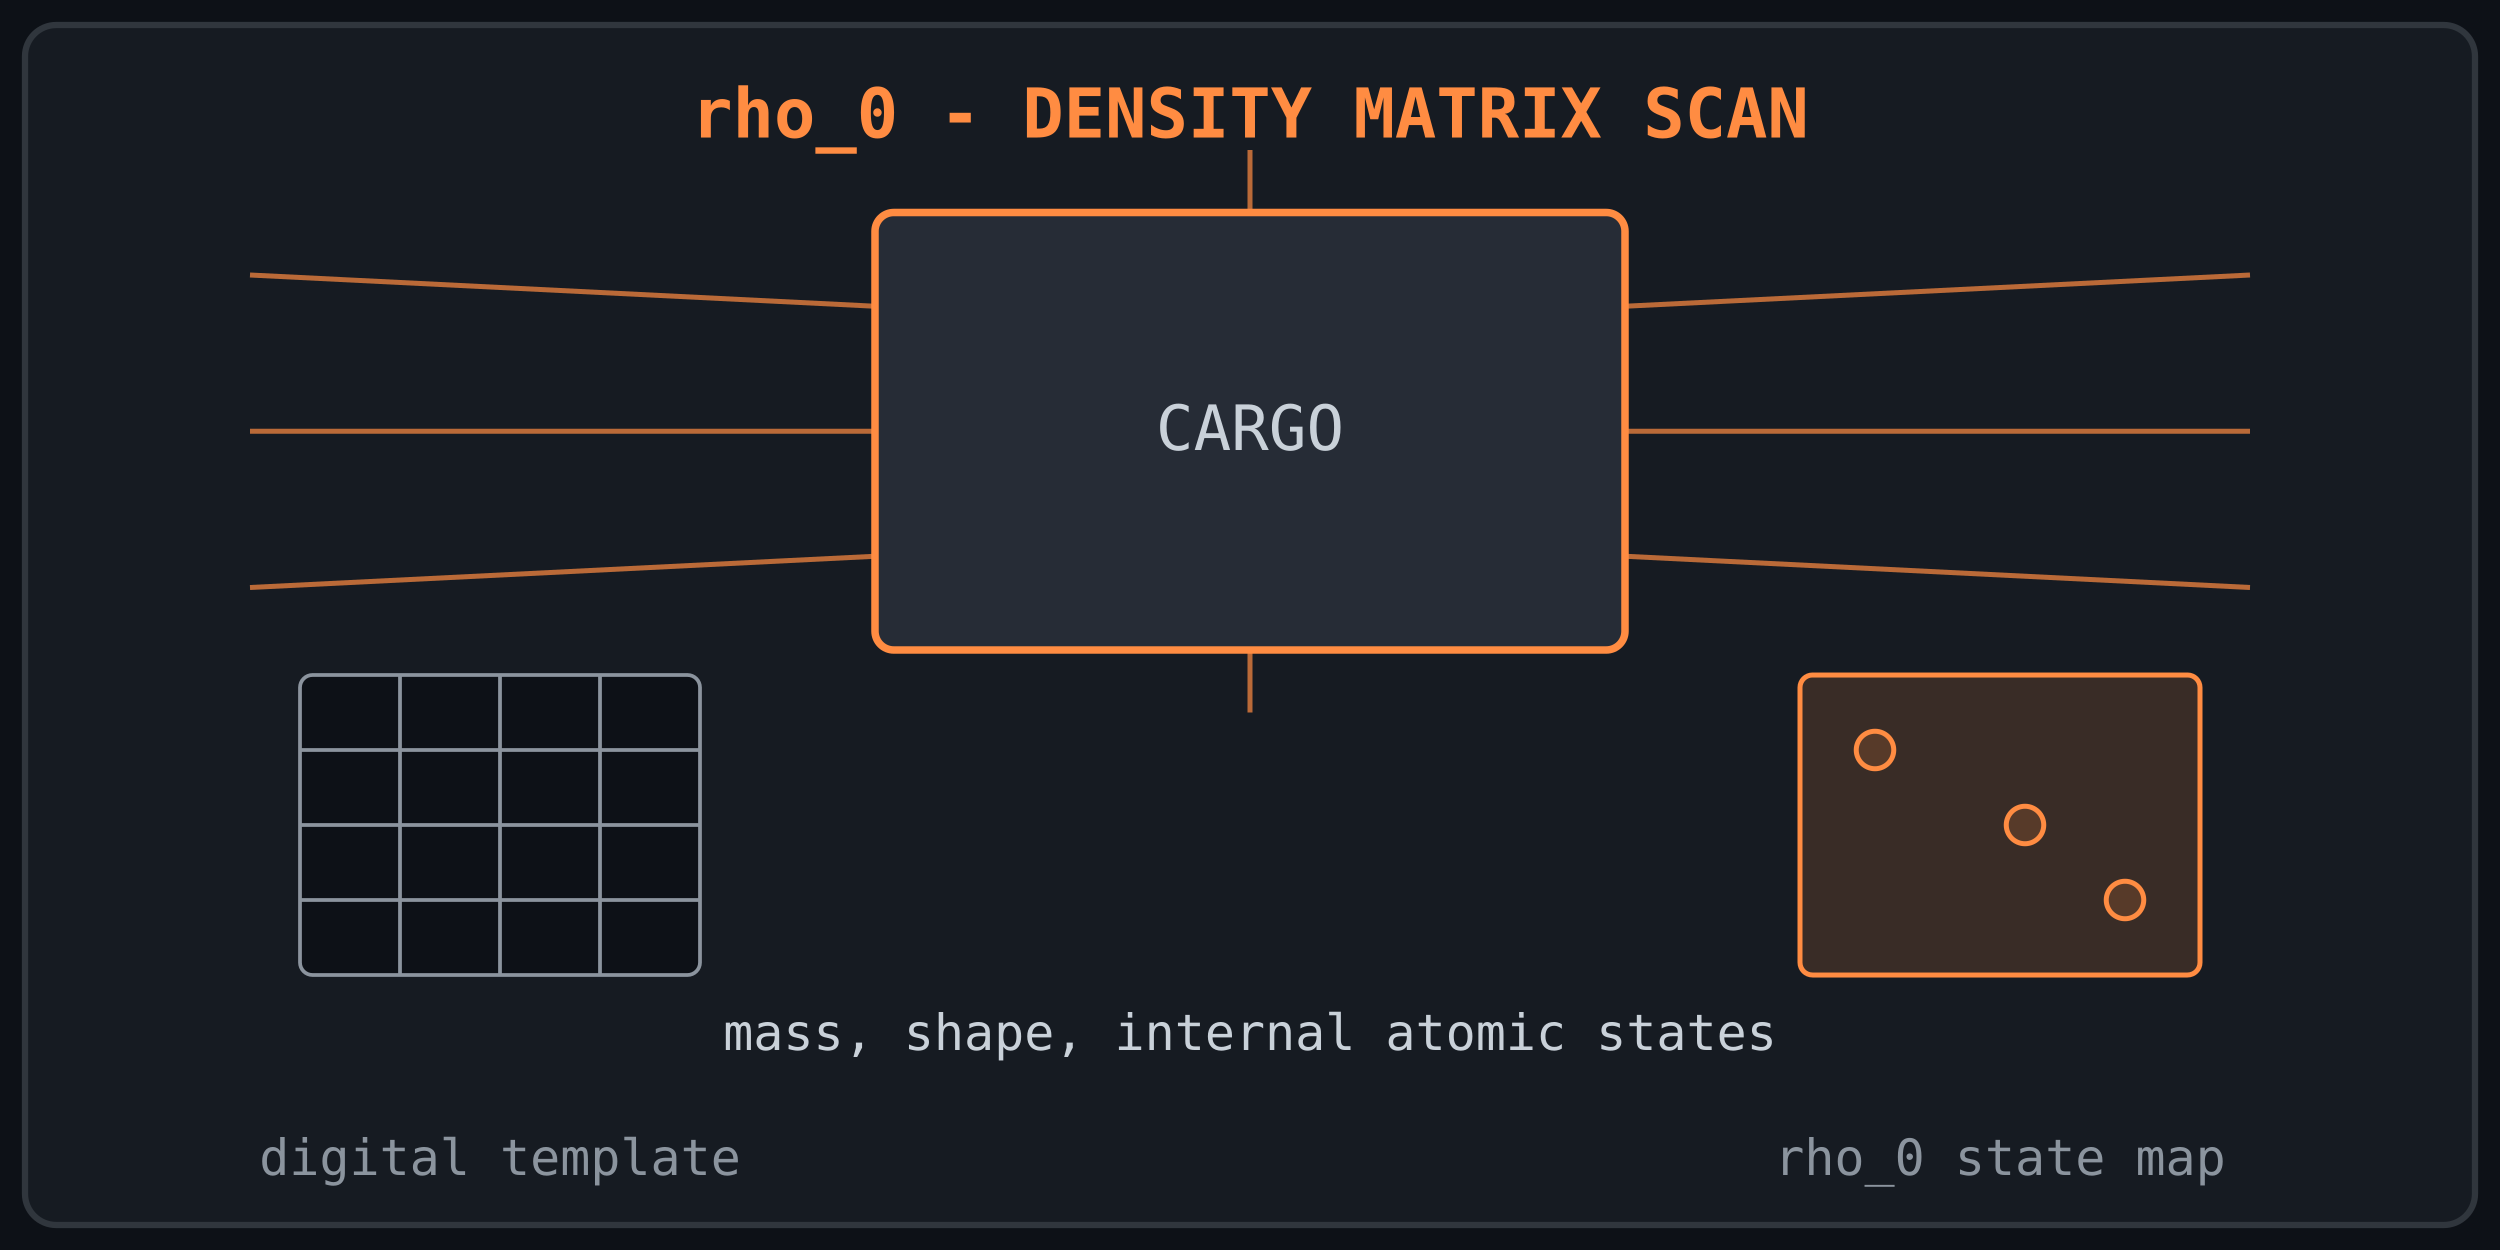
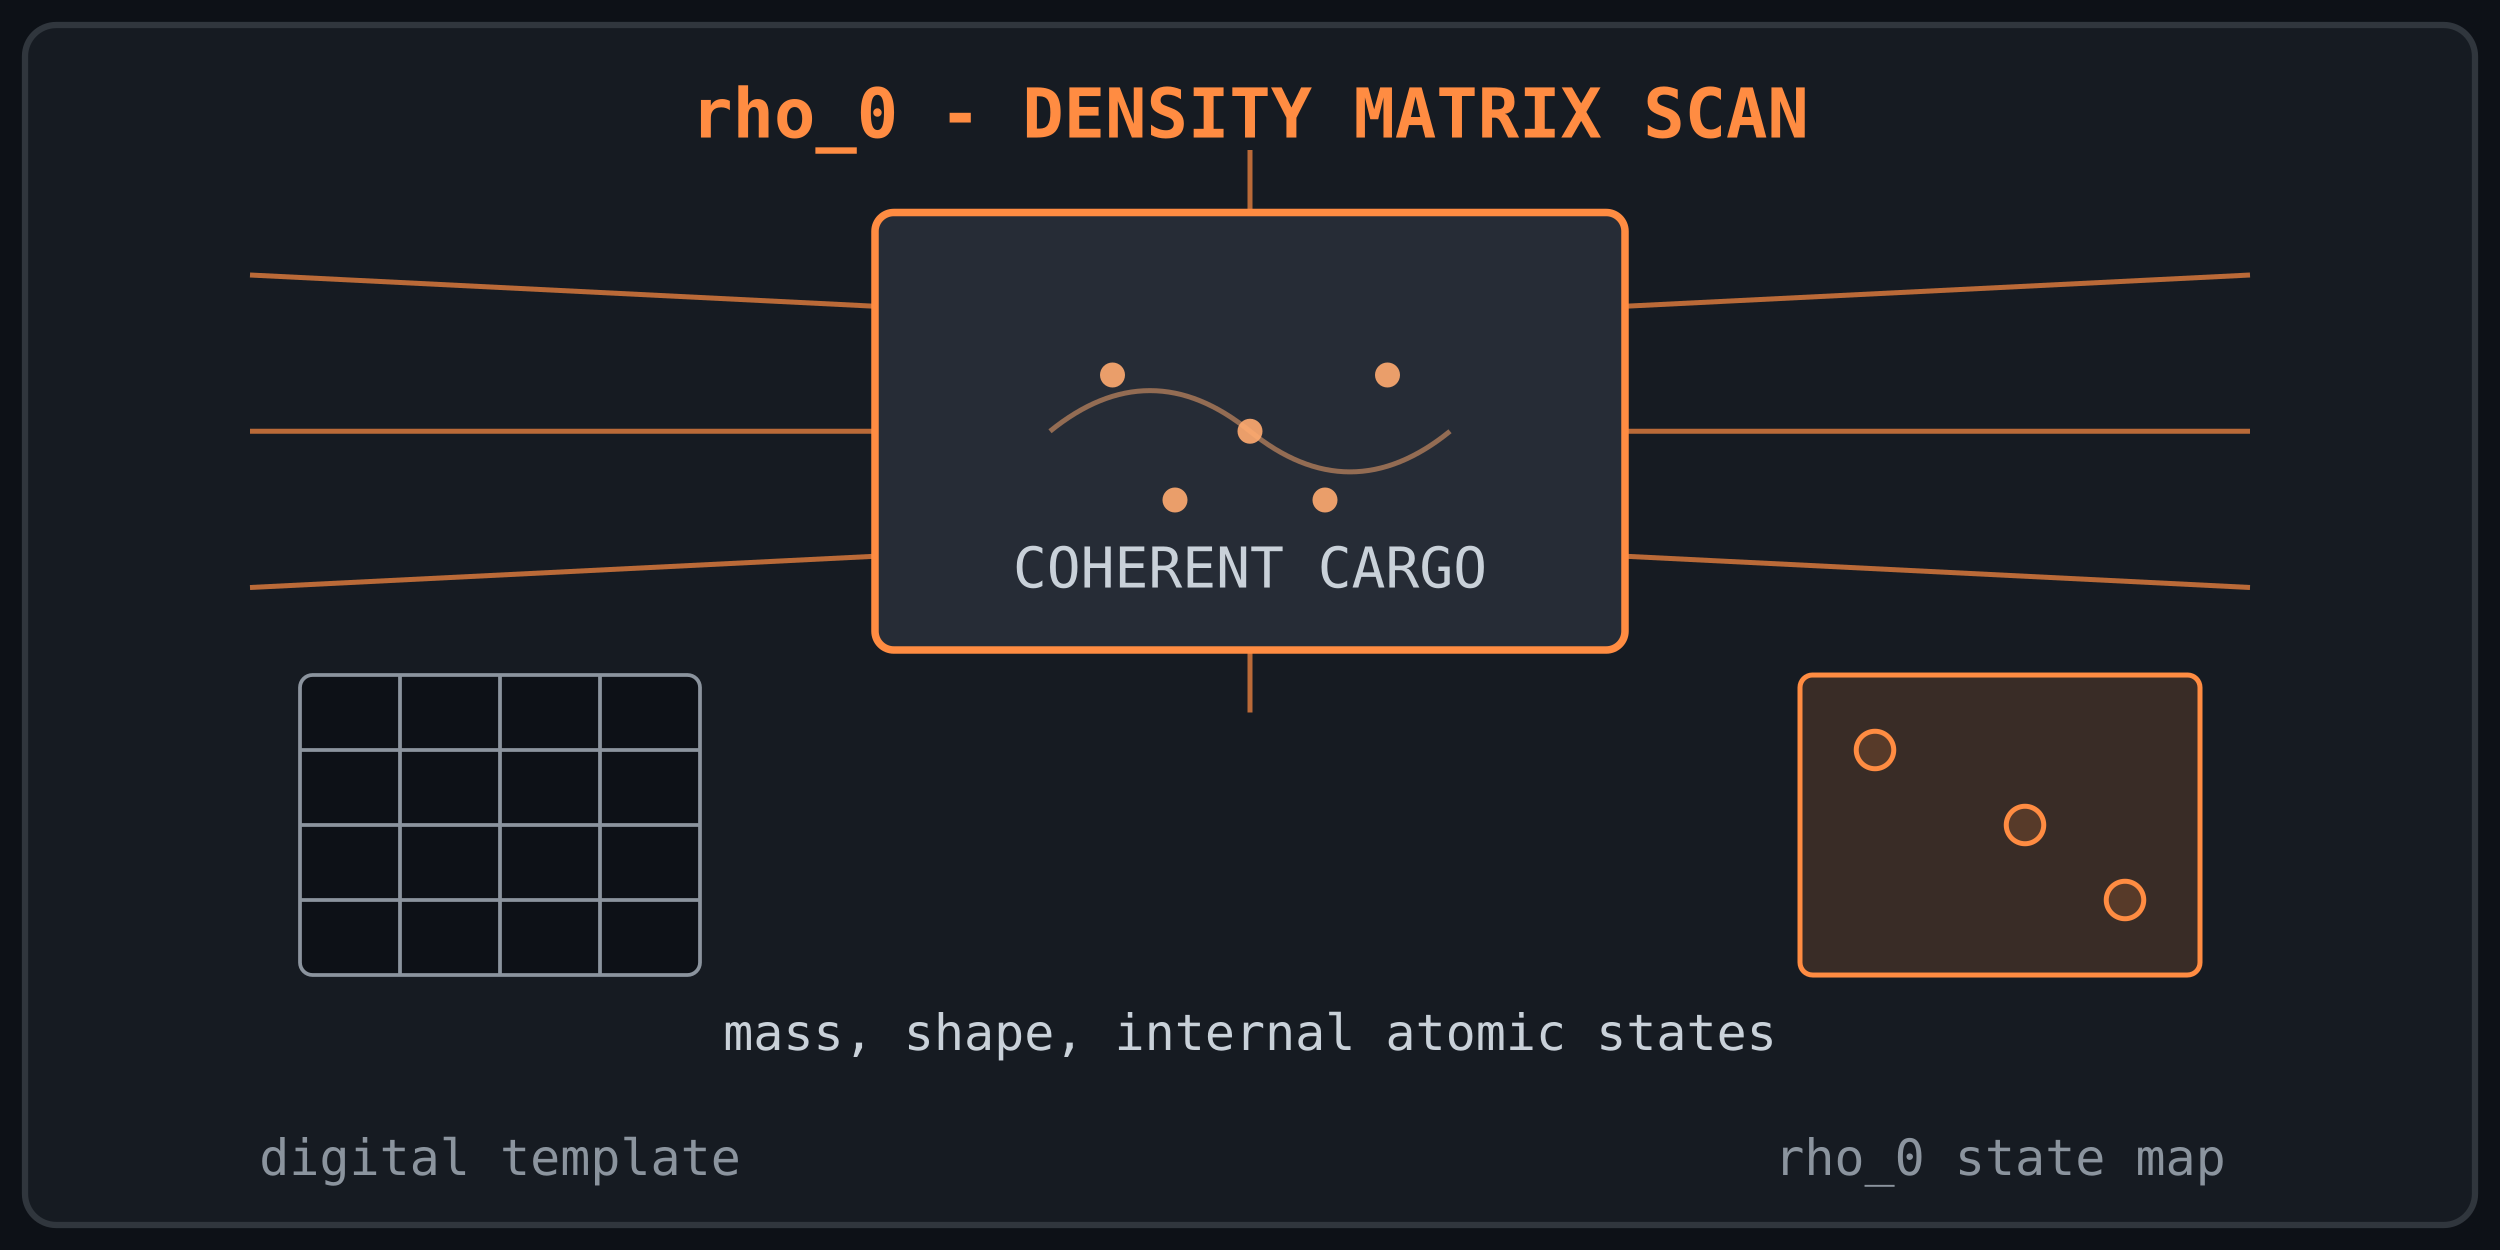
<svg xmlns="http://www.w3.org/2000/svg" viewBox="0 0 400 200" role="img" aria-labelledby="title desc">
  <rect width="400" height="200" fill="#0d1117" />
  <rect x="4" y="4" width="392" height="192" rx="5" fill="#161b22" stroke="#30363d" />
  <text x="200" y="22" text-anchor="middle" fill="#ff8c42" font-family="ui-monospace,Cascadia Mono,Consolas,Segoe UI Mono,monospace" font-size="11" font-weight="600">rho_0 - DENSITY MATRIX SCAN</text>
  <rect x="140" y="34" width="120" height="70" rx="3" fill="#262c36" stroke="#ff8c42" stroke-width="1.2" />
-   <text x="200" y="72" text-anchor="middle" fill="#c9d1d9" font-family="ui-monospace,Cascadia Mono,Consolas,Segoe UI Mono,monospace" font-size="10">CARGO</text>
+   <g fill="#ffab70" opacity="0.9">
+     <circle cx="178" cy="60" r="2" />
+     <circle cx="200" cy="69" r="2" />
+     <circle cx="222" cy="60" r="2" />
+     <circle cx="188" cy="80" r="2" />
+     <circle cx="212" cy="80" r="2" />
+   </g>
+   <path d="M168 69 Q184 56 200 69 T232 69" fill="none" stroke="#ffab70" stroke-width="0.8" opacity="0.5" />
+   <text x="200" y="94" text-anchor="middle" fill="#c9d1d9" font-family="ui-monospace,Cascadia Mono,Consolas,Segoe UI Mono,monospace" font-size="9">COHERENT CARGO</text>
  <g stroke="#ff8c42" stroke-width="0.8" opacity="0.7">
    <line x1="40" y1="44" x2="140" y2="49" />
    <line x1="40" y1="69" x2="140" y2="69" />
    <line x1="40" y1="94" x2="140" y2="89" />
    <line x1="360" y1="44" x2="260" y2="49" />
    <line x1="360" y1="69" x2="260" y2="69" />
    <line x1="360" y1="94" x2="260" y2="89" />
    <line x1="200" y1="24" x2="200" y2="34" />
    <line x1="200" y1="104" x2="200" y2="114" />
  </g>
  <g transform="translate(48,108)" fill="none" stroke="#8b949e" stroke-width="0.6">
    <rect width="64" height="48" rx="2" fill="#0d1117" />
    <line x1="16" y1="0" x2="16" y2="48" />
    <line x1="32" y1="0" x2="32" y2="48" />
    <line x1="48" y1="0" x2="48" y2="48" />
    <line x1="0" y1="12" x2="64" y2="12" />
    <line x1="0" y1="24" x2="64" y2="24" />
    <line x1="0" y1="36" x2="64" y2="36" />
  </g>
  <text x="80" y="188" text-anchor="middle" fill="#8b949e" font-family="ui-monospace,Cascadia Mono,Consolas,Segoe UI Mono,monospace" font-size="8">digital template</text>
  <g transform="translate(288,108)" fill="#ff8c42" fill-opacity="0.15" stroke="#ff8c42" stroke-width="0.8">
    <rect width="64" height="48" rx="2" />
    <circle cx="12" cy="12" r="3" fill="#ff8c42" />
    <circle cx="36" cy="24" r="3" fill="#ff8c42" />
    <circle cx="52" cy="36" r="3" fill="#ff8c42" />
  </g>
  <text x="320" y="188" text-anchor="middle" fill="#8b949e" font-family="ui-monospace,Cascadia Mono,Consolas,Segoe UI Mono,monospace" font-size="8">rho_0 state map</text>
  <text x="200" y="168" text-anchor="middle" fill="#c9d1d9" font-family="ui-monospace,Cascadia Mono,Consolas,Segoe UI Mono,monospace" font-size="8">mass, shape, internal atomic states</text>
</svg>
